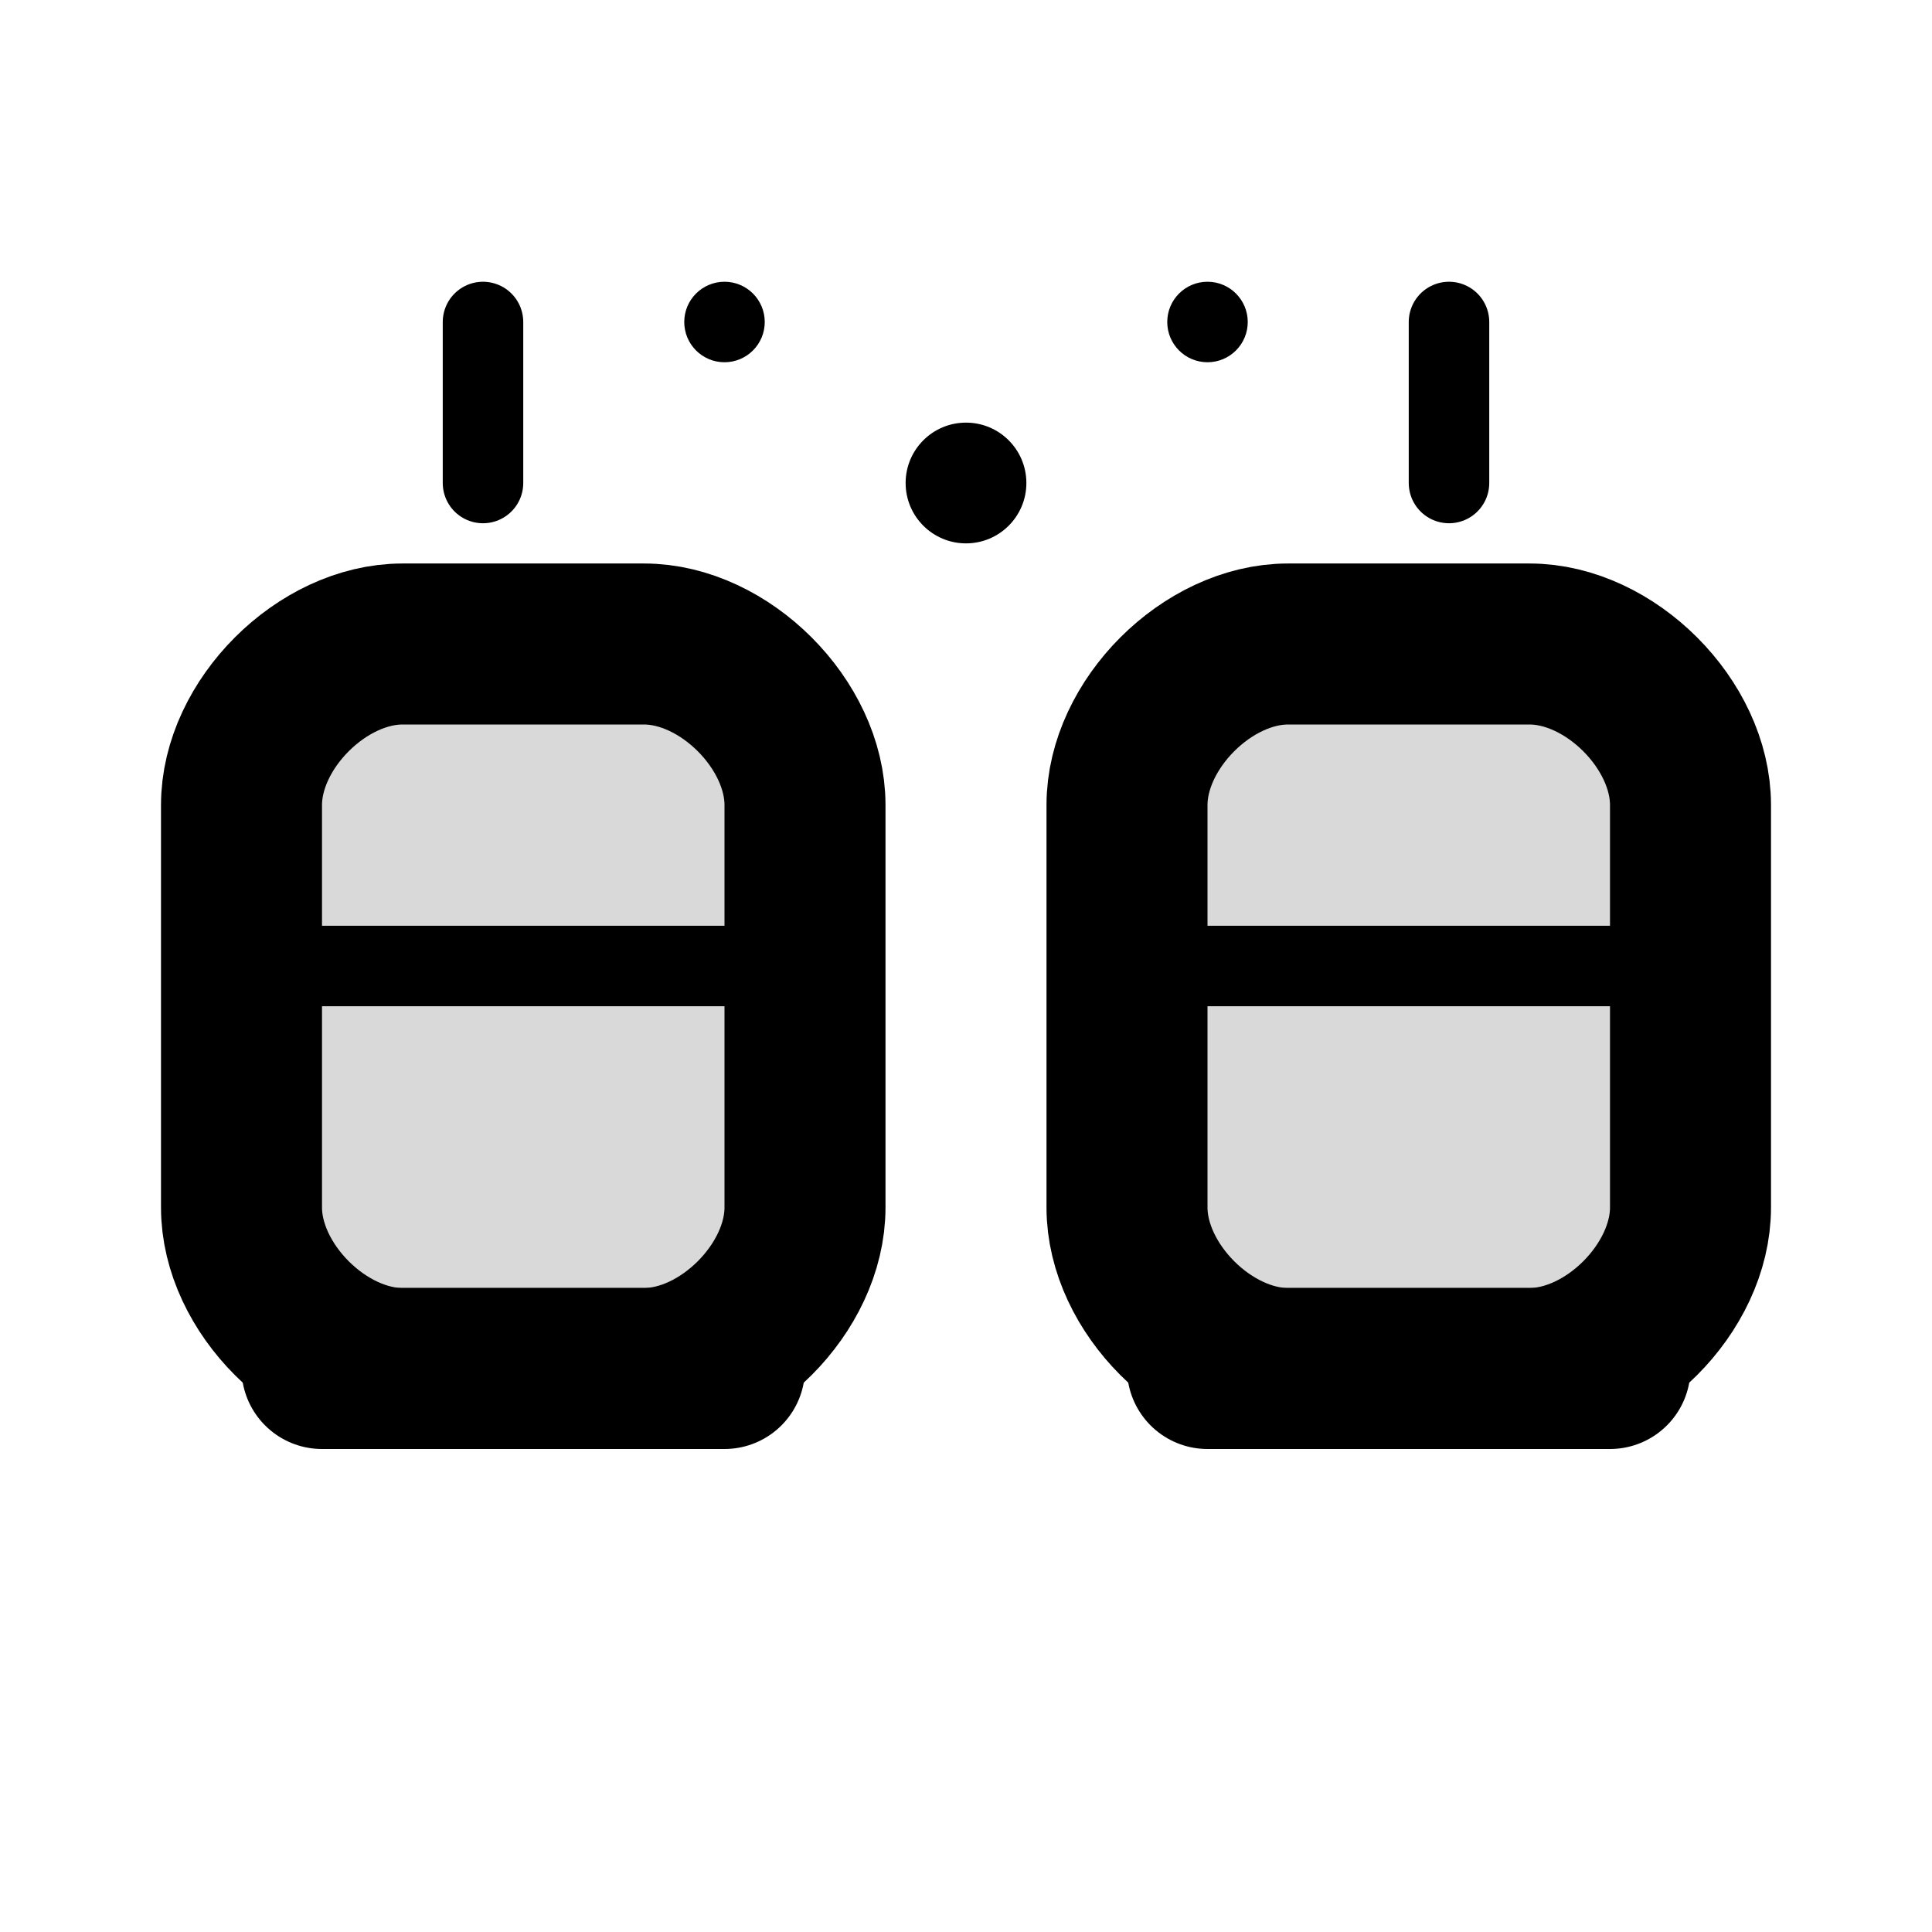
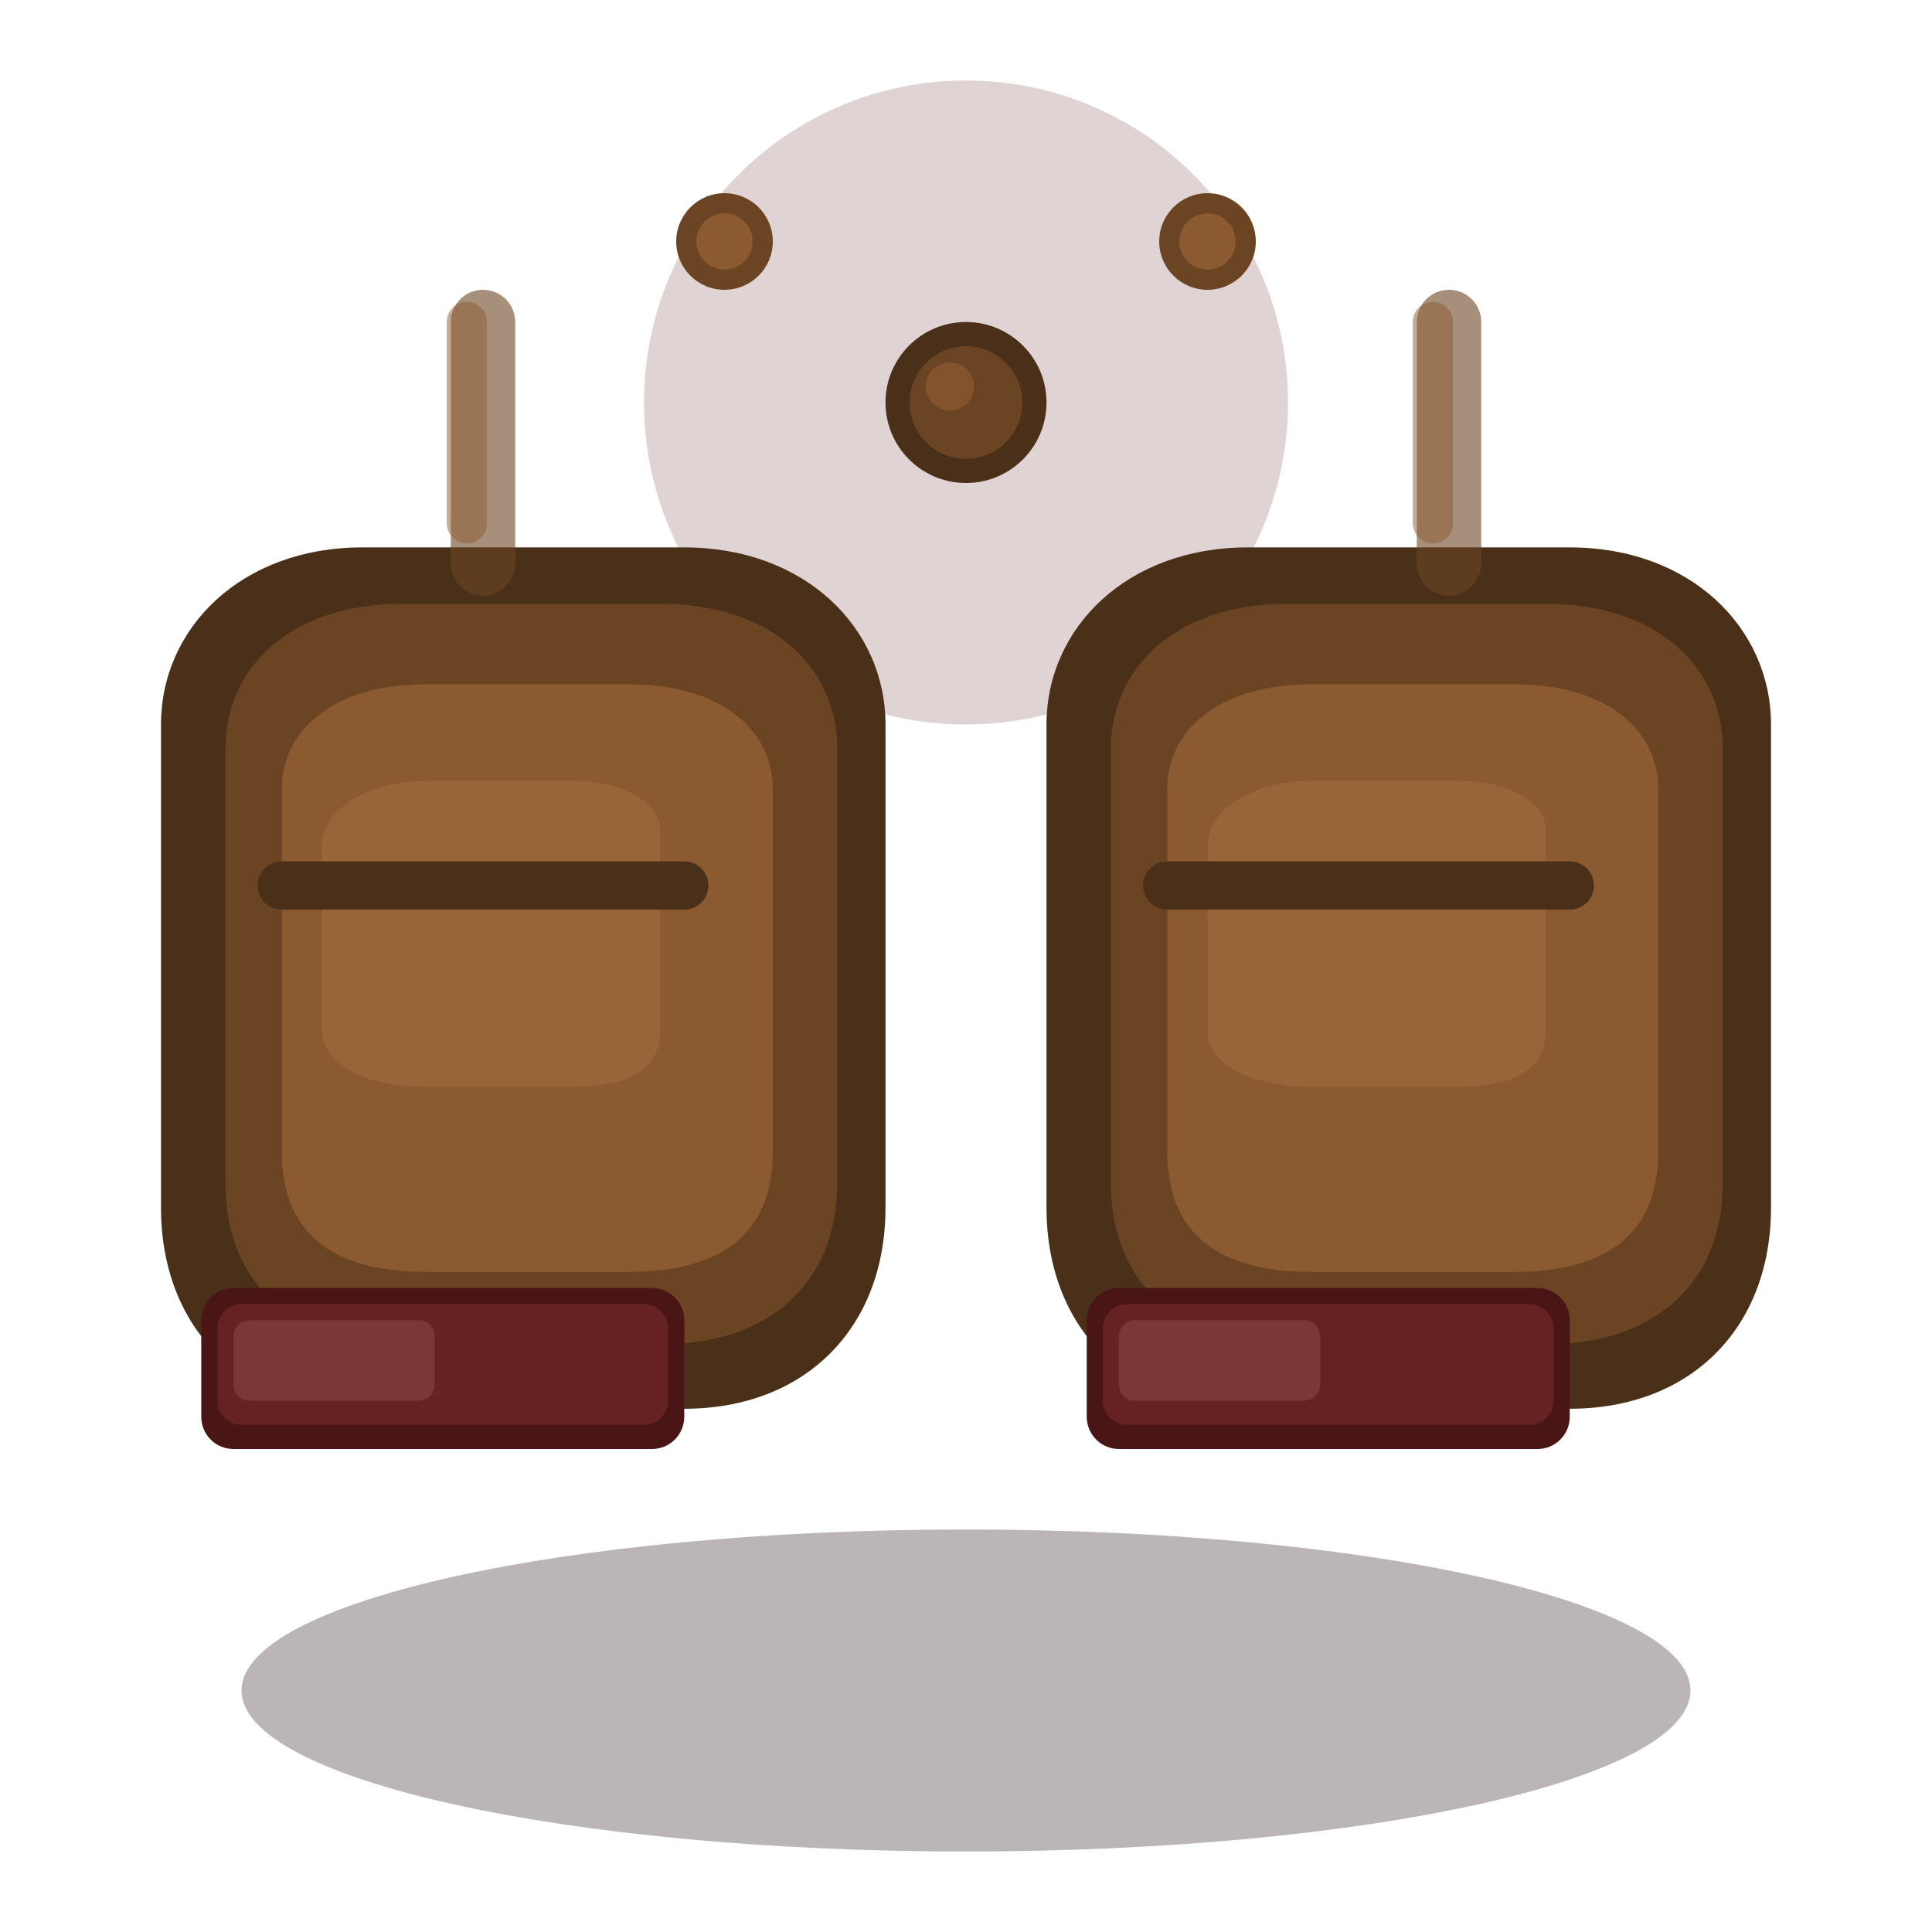
- <svg xmlns="http://www.w3.org/2000/svg" viewBox="0 0 24 24" fill="none">
-   <style>
-     .stroke { stroke: currentColor; stroke-width: 2; stroke-linecap: round; stroke-linejoin: round; fill: none; }
-     .metallic { fill: currentColor; fill-opacity: 0.15; }
-   </style>
-   <path class="stroke metallic" d="M3 10c0-1 1-2 2-2h3c1 0 2 1 2 2v5c0 1-1 2-2 2H5c-1 0-2-1-2-2v-5z" />
-   <path class="stroke metallic" d="M14 10c0-1 1-2 2-2h3c1 0 2 1 2 2v5c0 1-1 2-2 2h-3c-1 0-2-1-2-2v-5z" />
-   <path class="stroke" d="M4 12h5M15 12h5" style="stroke-width: 1;" />
-   <path class="stroke" d="M4 17h5M15 17h5" />
-   <circle cx="12" cy="6" r="0.75" fill="currentColor" />
-   <circle cx="9" cy="4" r="0.5" fill="currentColor" />
-   <circle cx="15" cy="4" r="0.5" fill="currentColor" />
-   <path class="stroke" d="M6 6l0-2M18 6l0-2" style="stroke-width: 1;" />
+ <svg xmlns="http://www.w3.org/2000/svg" viewBox="0 0 24 24">
+   <ellipse cx="12" cy="21" rx="9" ry="2" fill="#1a0808" opacity="0.3" />
+   <circle cx="12" cy="5" r="4" fill="#662222" opacity="0.2" />
+   <path d="M2 9c0-1.2 1-2.2 2.5-2.2h4c1.5 0 2.5 1 2.5 2.2v6c0 1.5-1 2.5-2.5 2.5h-4C3 17.5 2 16.5 2 15V9z" fill="#4a3018" />
+   <path d="M2.8 9.3c0-1 .8-1.8 2.2-1.8h3.2c1.4 0 2.2.8 2.2 1.8v5.4c0 1.2-.8 2-2.2 2H5c-1.4 0-2.2-.8-2.2-2V9.3z" fill="#6b4423" />
+   <path d="M3.5 9.8c0-.7.6-1.3 1.8-1.3h2.5c1.2 0 1.8.6 1.8 1.3v4.5c0 1-.6 1.5-1.8 1.5H5.3c-1.2 0-1.8-.5-1.8-1.5V9.8z" fill="#8b5a30" />
+   <path d="M4 10.5c0-.4.5-.8 1.3-.8h1.8c.7 0 1.1.3 1.1.6v2.5c0 .5-.4.7-1.1.7H5.3c-.8 0-1.3-.3-1.3-.7v-2.3z" fill="#a87040" opacity="0.5" />
+   <path d="M13 9c0-1.2 1-2.2 2.5-2.2h4c1.5 0 2.5 1 2.5 2.2v6c0 1.5-1 2.5-2.5 2.5h-4c-1.5 0-2.5-1-2.5-2.5V9z" fill="#4a3018" />
+   <path d="M13.8 9.3c0-1 .8-1.8 2.2-1.8h3.2c1.4 0 2.2.8 2.2 1.8v5.4c0 1.2-.8 2-2.2 2H16c-1.4 0-2.2-.8-2.2-2V9.3z" fill="#6b4423" />
+   <path d="M14.5 9.8c0-.7.6-1.3 1.8-1.3h2.5c1.2 0 1.8.6 1.8 1.3v4.5c0 1-.6 1.5-1.8 1.5h-2.5c-1.2 0-1.8-.5-1.8-1.5V9.8z" fill="#8b5a30" />
+   <path d="M15 10.5c0-.4.5-.8 1.3-.8h1.8c.7 0 1.1.3 1.1.6v2.5c0 .5-.4.7-1.1.7h-1.8c-.8 0-1.3-.3-1.3-.7v-2.3z" fill="#a87040" opacity="0.5" />
+   <path d="M3.5 11h5" fill="none" stroke="#4a3018" stroke-width="0.6" stroke-linecap="round" />
+   <path d="M14.5 11h5" fill="none" stroke="#4a3018" stroke-width="0.6" stroke-linecap="round" />
+   <rect x="2.5" y="16" width="6" height="2" rx="0.4" fill="#4a1515" />
+   <rect x="2.7" y="16.2" width="5.6" height="1.5" rx="0.3" fill="#662222" />
+   <rect x="2.9" y="16.4" width="2.5" height="1" rx="0.2" fill="#884444" opacity="0.6" />
+   <rect x="13.5" y="16" width="6" height="2" rx="0.4" fill="#4a1515" />
+   <rect x="13.7" y="16.2" width="5.6" height="1.5" rx="0.3" fill="#662222" />
+   <rect x="13.9" y="16.4" width="2.5" height="1" rx="0.2" fill="#884444" opacity="0.6" />
+   <circle cx="12" cy="5" r="1" fill="#4a3018" />
+   <circle cx="12" cy="5" r="0.7" fill="#6b4423" />
+   <circle cx="11.8" cy="4.8" r="0.3" fill="#8b5a30" opacity="0.7" />
+   <circle cx="9" cy="3" r="0.6" fill="#6b4423" />
+   <circle cx="9" cy="3" r="0.35" fill="#8b5a30" />
+   <circle cx="15" cy="3" r="0.6" fill="#6b4423" />
+   <circle cx="15" cy="3" r="0.35" fill="#8b5a30" />
+   <g fill="none" stroke="#6b4423" stroke-width="0.8" stroke-linecap="round" opacity="0.6">
+     <path d="M6 7v-3" />
+     <path d="M18 7v-3" />
+   </g>
+   <g fill="none" stroke="#8b5a30" stroke-width="0.5" stroke-linecap="round" opacity="0.5">
+     <path d="M5.8 6.5v-2.5" />
+     <path d="M17.8 6.5v-2.5" />
+   </g>
</svg>
